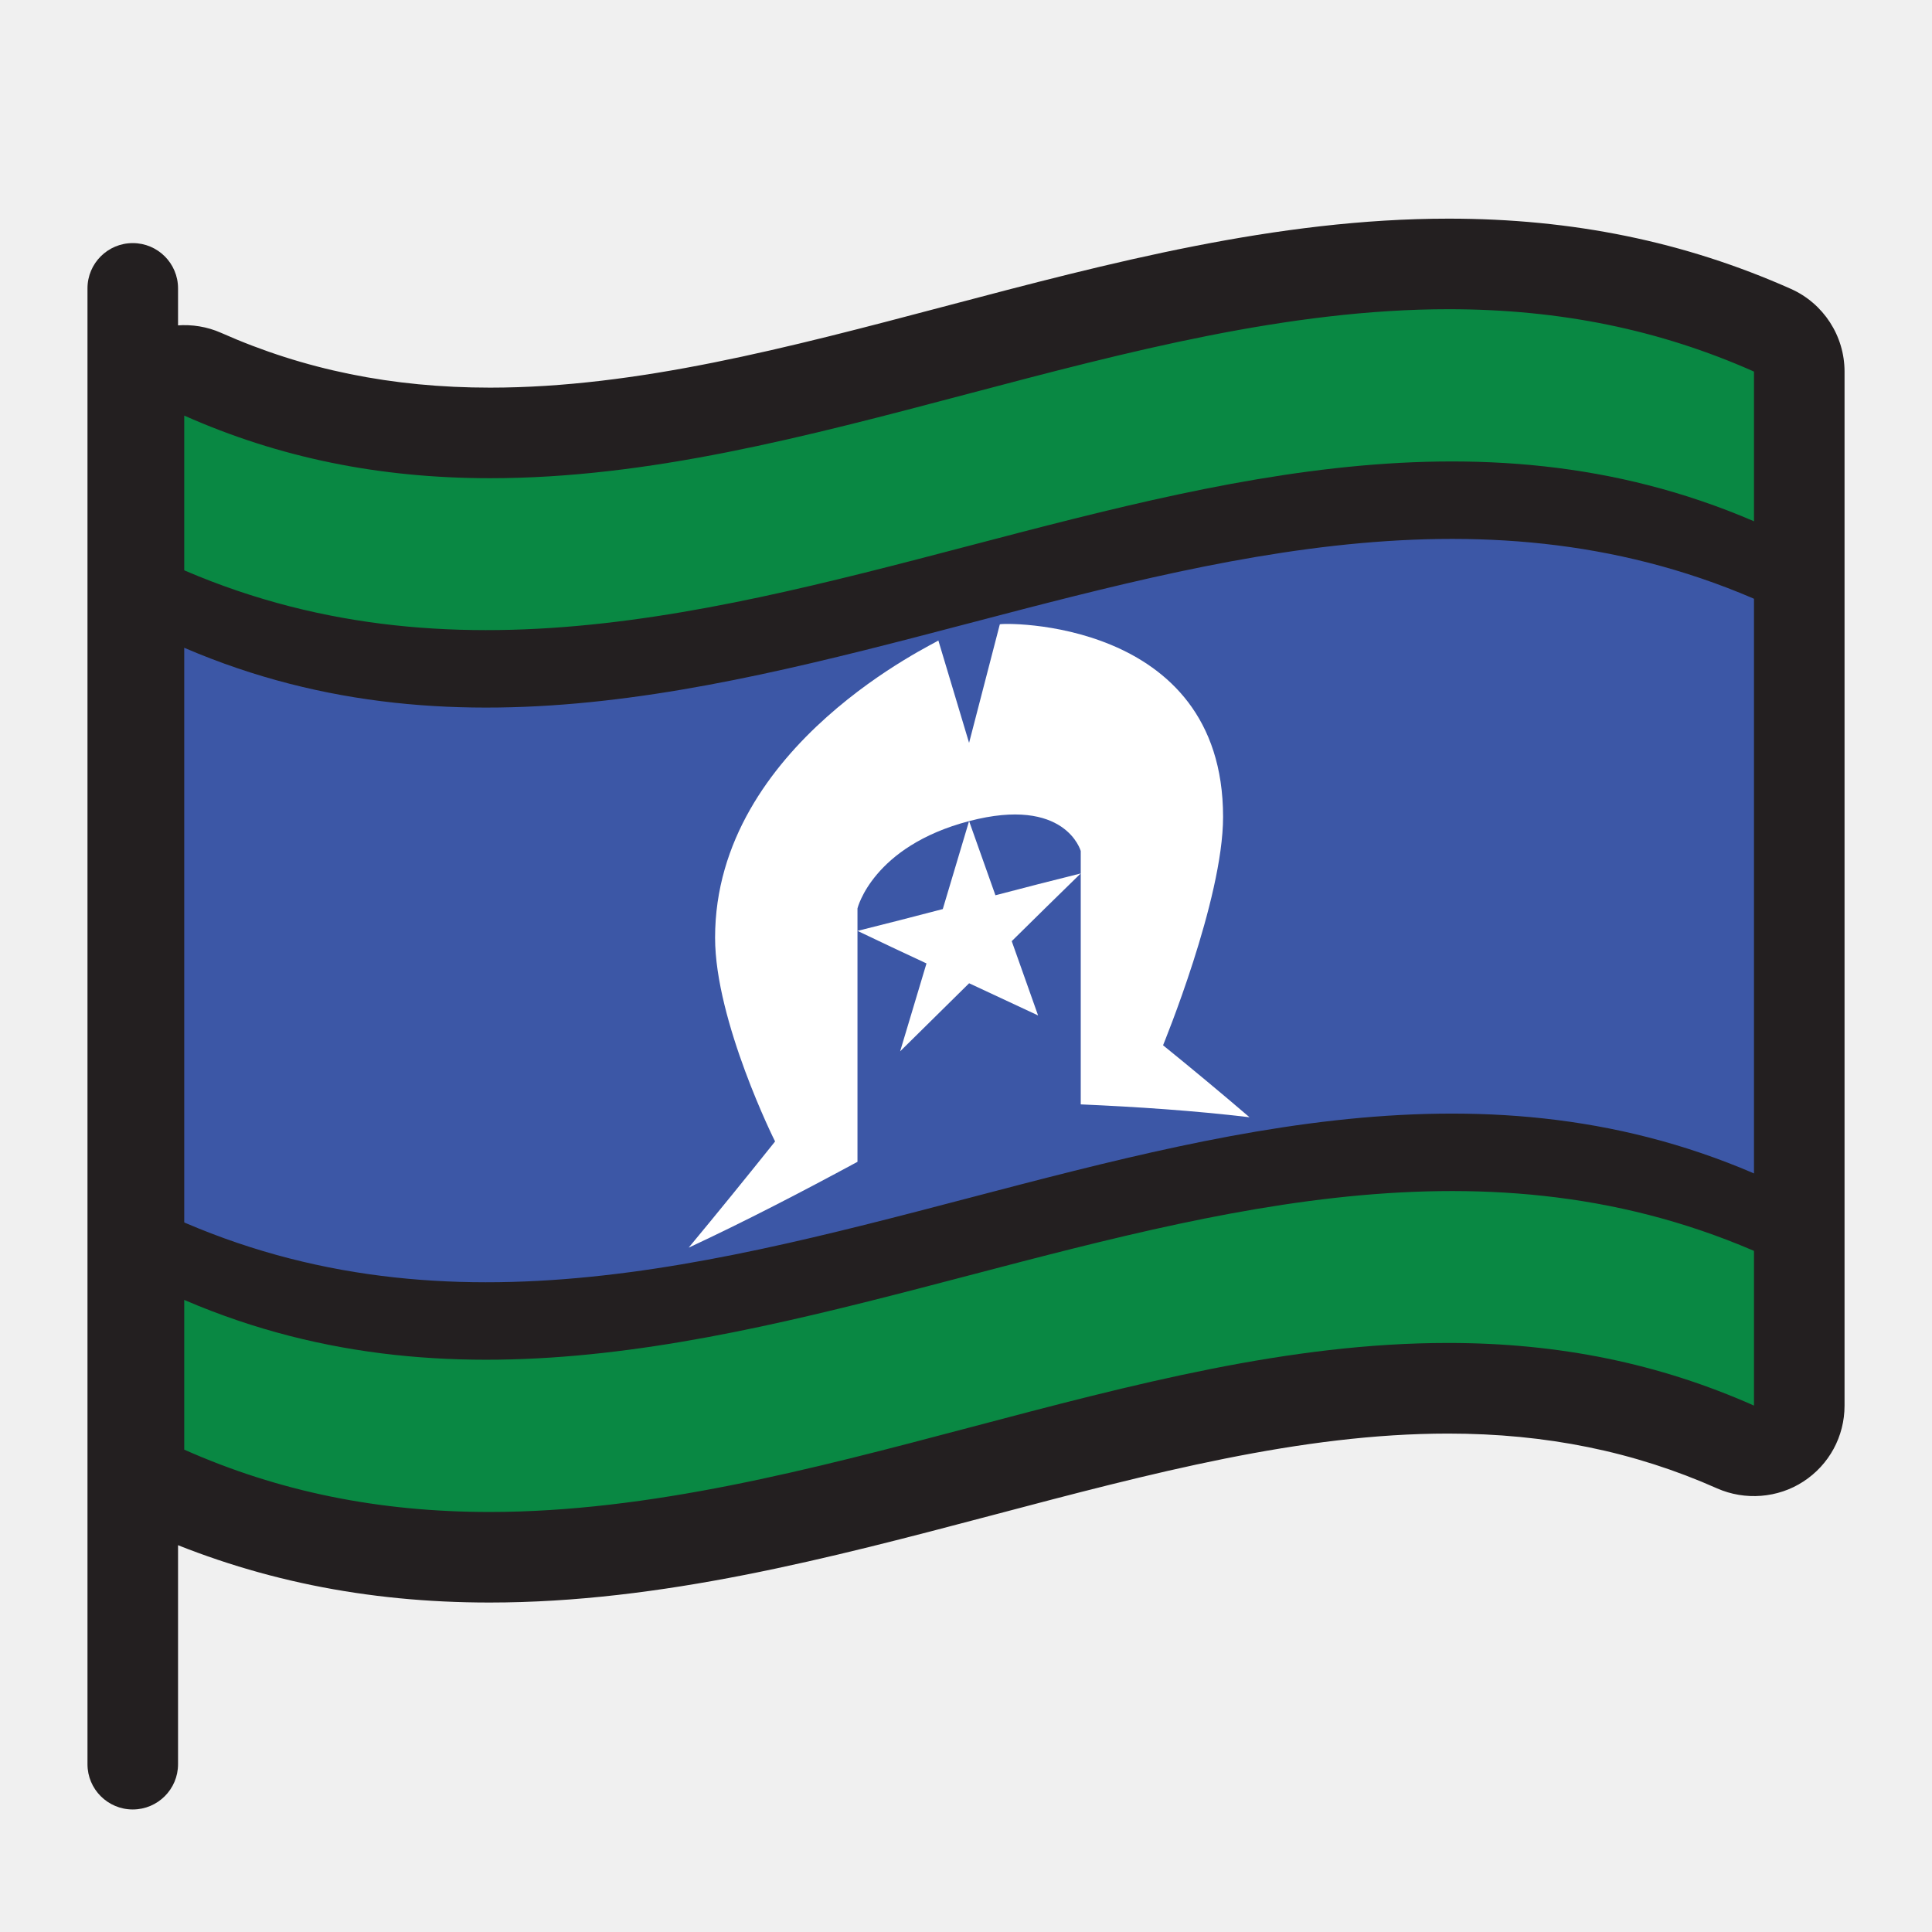
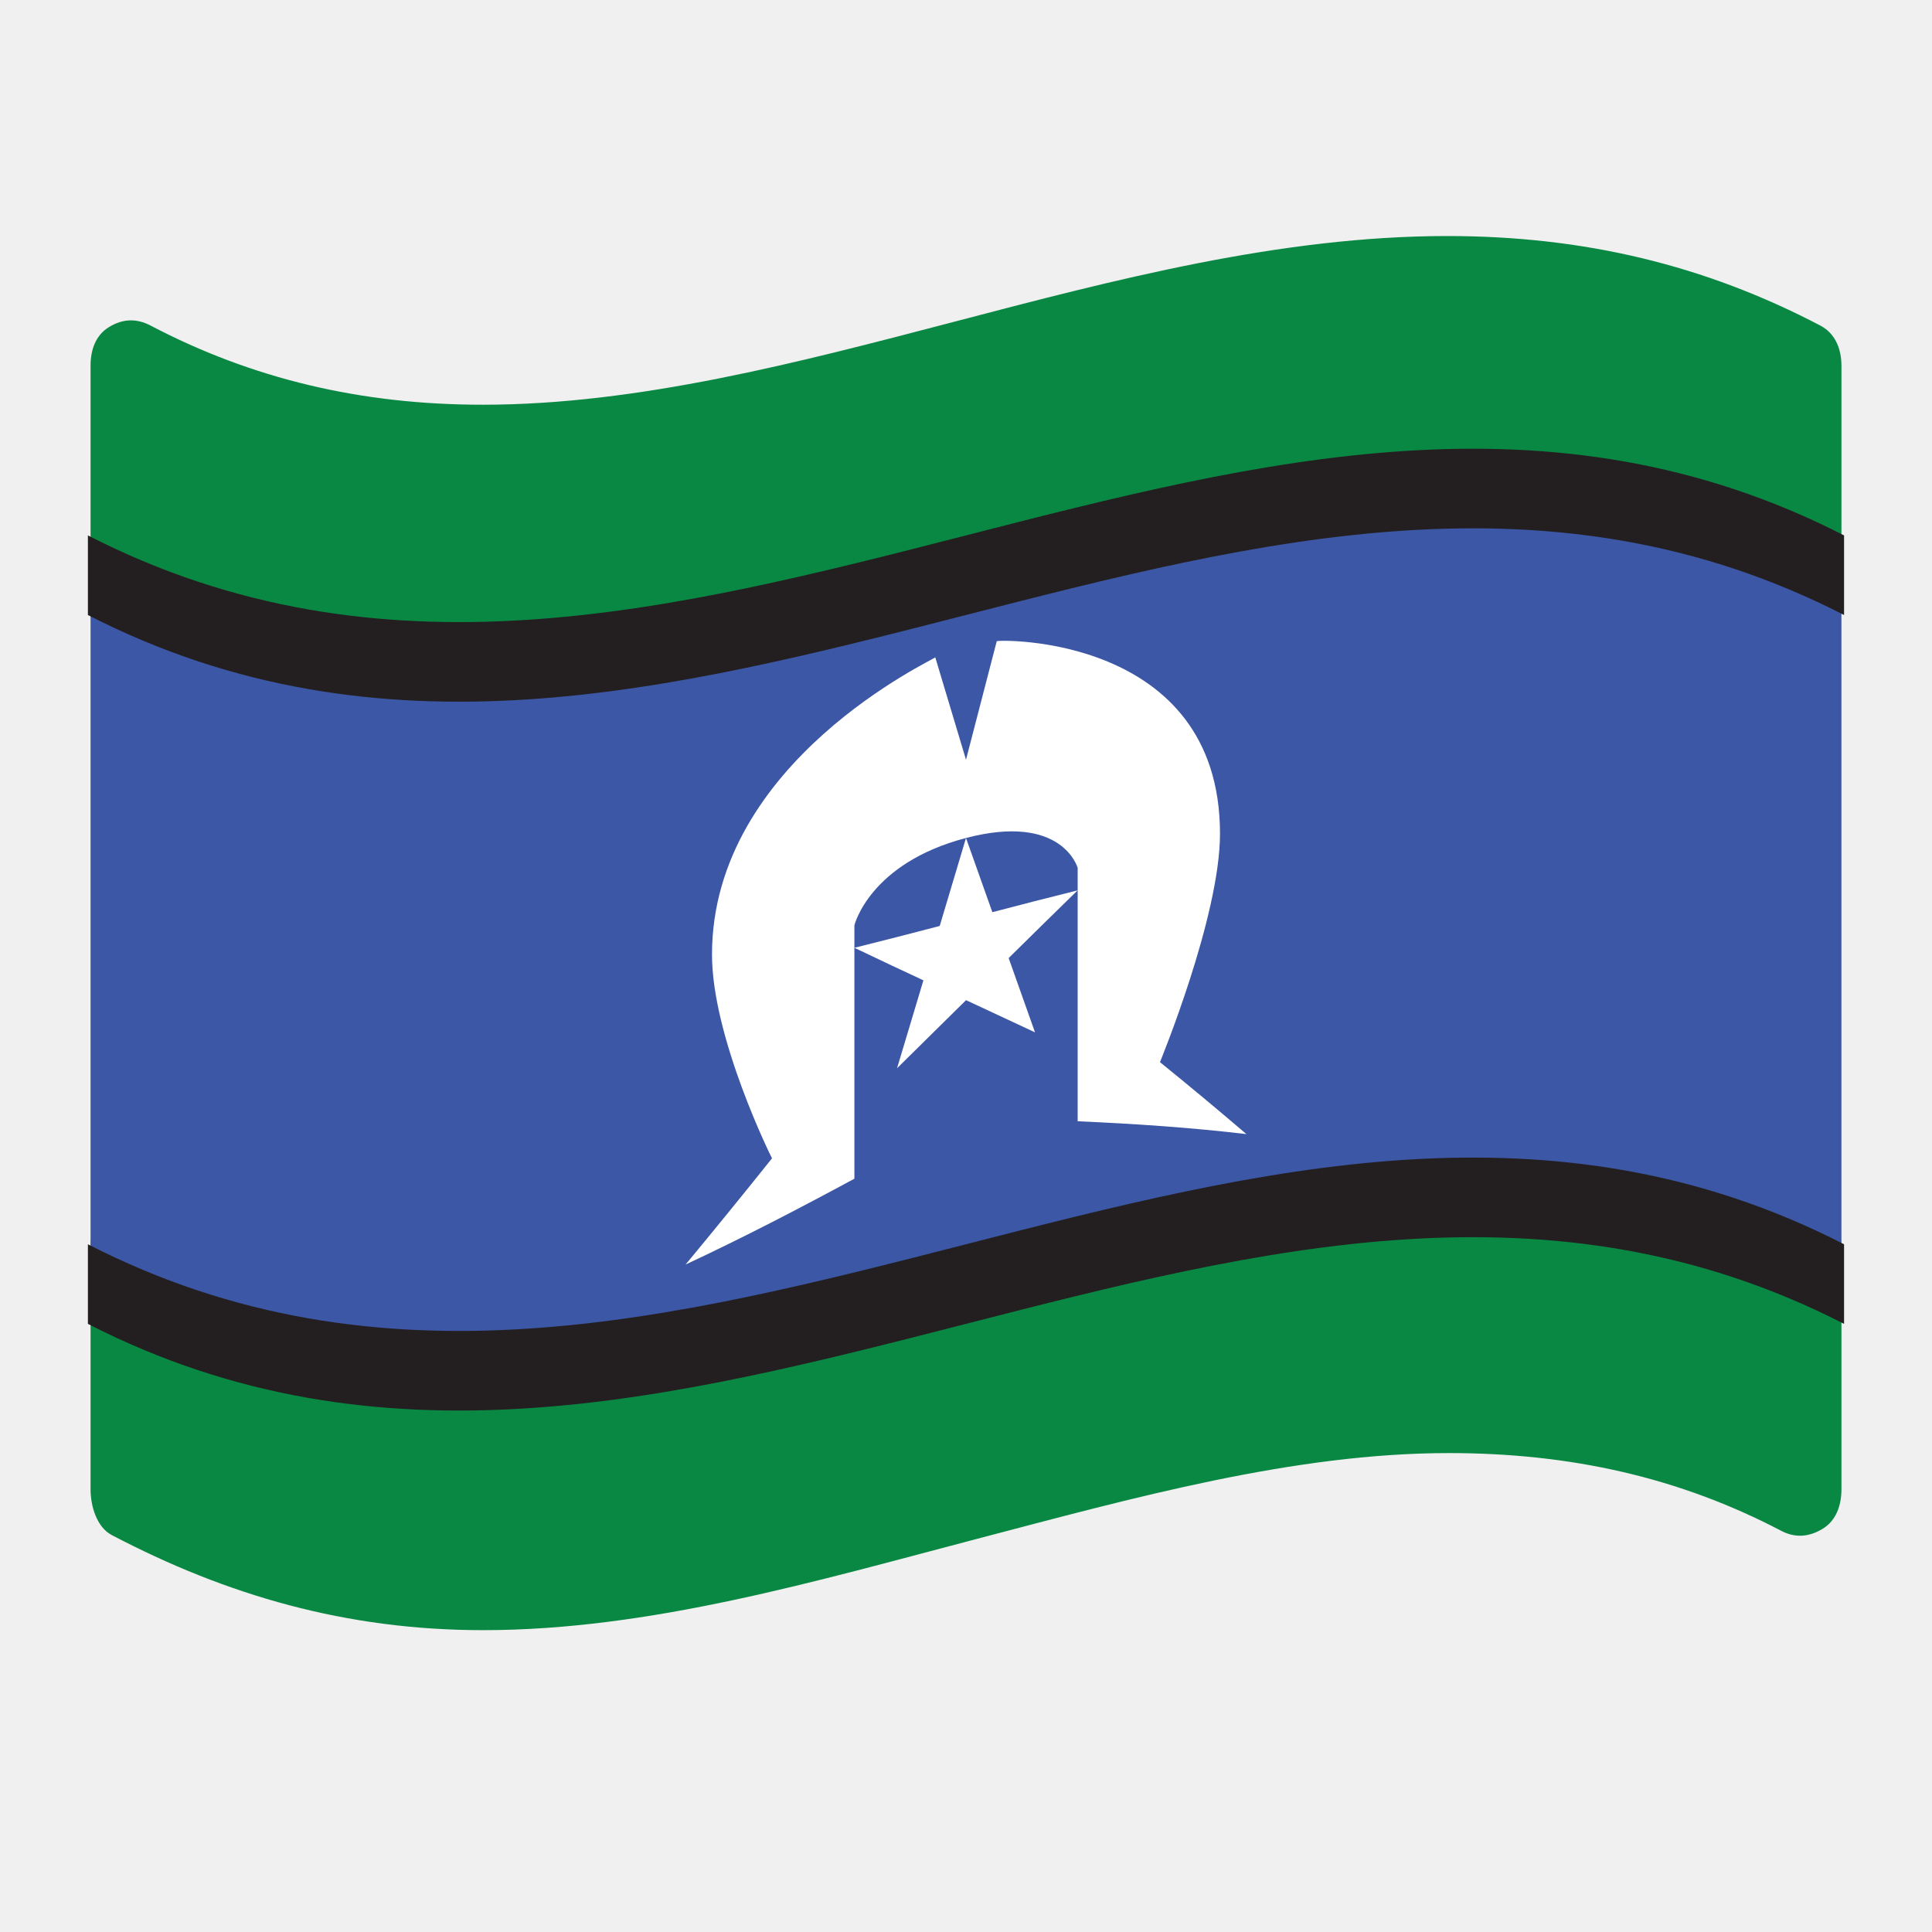
<svg xmlns="http://www.w3.org/2000/svg" version="1.1" x="0px" y="0px" viewBox="0 0 64 64" style="enable-background:new 0 0 64 64;" xml:space="preserve">
  <g id="demographic-torres-strait">
-     <g id="XMLID_983_">
-       <g id="XMLID_988_">
-         <g id="XMLID_1000_">
-           <path style="fill:#098843;" d="M59.807,19.529c-18.47-9.678-36.94,9.678-55.409,0c0-2.659,0-5.318,0-7.977      c18.47,9.678,36.939-9.678,55.409,0C59.807,14.212,59.807,16.87,59.807,19.529z" />
-         </g>
-         <g id="XMLID_999_">
-           <path style="fill:#098843;" d="M59.807,48.776c-18.47-9.678-36.94,9.678-55.409,0c0-2.659,0-5.318,0-7.977      c18.47,9.678,36.939-9.678,55.409,0C59.807,43.459,59.807,46.118,59.807,48.776z" />
-         </g>
-         <g id="XMLID_998_">
-           <path style="fill:#3C57A6;" d="M59.807,40.8c-18.47-9.678-36.94,9.678-55.409,0c0-7.09,0-14.18,0-21.271      c18.47,9.678,36.939-9.678,55.409,0C59.807,26.62,59.807,33.71,59.807,40.8z" />
-         </g>
-         <g id="XMLID_996_">
-           <path style="fill:#231F20;" d="M59.807,20.646c-18.47-9.678-36.94,9.678-55.409,0c0-0.855,0-1.711,0-2.566      c18.47,9.678,36.939-9.678,55.409,0C59.807,18.935,59.807,19.791,59.807,20.646z" />
-         </g>
-         <g id="XMLID_994_">
-           <path style="fill:#231F20;" d="M59.807,42.249c-18.47-9.678-36.94,9.678-55.409,0c0-0.855,0-1.711,0-2.566      c18.47,9.678,36.939-9.678,55.409,0C59.807,40.538,59.807,41.394,59.807,42.249z" />
-         </g>
-         <g id="XMLID_990_">
-           <g id="XMLID_992_">
-             <path style="fill:#FFFFFF;" d="M32.102,27.199c0.291,0.819,0.582,1.639,0.873,2.458c0.941-0.246,1.883-0.49,2.825-0.723       c-0.762,0.742-1.524,1.491-2.285,2.243c0.291,0.82,0.582,1.64,0.873,2.461c-0.762-0.358-1.523-0.712-2.285-1.066       c-0.762,0.753-1.524,1.506-2.285,2.255c0.291-0.97,0.582-1.941,0.873-2.912c-0.762-0.355-1.523-0.713-2.285-1.078       c0.942-0.234,1.883-0.477,2.825-0.723C31.52,29.143,31.811,28.171,32.102,27.199z" />
-           </g>
-           <g id="XMLID_991_">
-             <path style="fill:#FFFFFF;" d="M41.391,37.01c-0.954-0.818-1.909-1.61-2.863-2.384c0-0.008,1.988-4.818,1.988-7.566       c0-6.621-7.396-6.434-7.396-6.377c-0.339,1.308-0.679,2.616-1.018,3.925c-0.34-1.13-0.679-2.261-1.018-3.392       c0,0.057-7.396,3.425-7.396,9.847c0,2.767,1.988,6.758,1.988,6.749c-0.954,1.193-1.909,2.369-2.863,3.518       c1.864-0.869,3.728-1.836,5.592-2.843c0-2.798,0-5.596,0-8.394c0-0.003,0.501-2.055,3.698-2.893       c3.197-0.838,3.698,0.993,3.698,0.99c0,2.798,0,5.596,0,8.394C37.664,36.666,39.528,36.789,41.391,37.01z" />
-           </g>
-         </g>
+     <path style="fill:#098843;" d="M60.299,10.784c-3.808-1.995-7.814-2.965-12.354-2.965c-5.525,0-11.015,1.445-16.35,2.843   c-5.15,1.349-10.463,2.745-15.602,2.745c-4.043,0-7.639-0.858-11.007-2.623c-0.466-0.244-0.917-0.226-1.367,0.045   C3.169,11.1,3,11.587,3,12.112v7.977c0,0.558,0.207,0.878,0.701,1.137C7.51,23.222,11.464,24,16.002,24c0,0,0.002,0,0.002,0   c5.524,0,11.04-1.254,16.375-2.651c5.15-1.35,10.478-2.649,15.616-2.649c4.043,0,7.646,0.906,11.013,2.67   c0.466,0.243,0.921,0.25,1.37-0.021C60.828,21.077,61,20.614,61,20.089v-7.977C61,11.554,60.793,11.042,60.299,10.784z" />
+     <path style="fill:#098843;" d="M60.299,40.031c-3.808-1.995-7.815-2.965-12.355-2.965c-5.524,0-11.015,1.445-16.349,2.843   c-5.151,1.35-10.464,2.745-15.602,2.745c-4.043,0-7.639-0.858-11.006-2.623c-0.466-0.243-0.917-0.227-1.367,0.046   C3.169,40.348,3,40.834,3,41.36v7.977c0,0.558,0.207,1.254,0.701,1.514c3.808,1.995,7.762,3.15,12.3,3.15c0.001,0,0.002,0,0.003,0   c5.524,0,11.04-1.63,16.374-3.028c5.151-1.35,10.478-2.838,15.616-2.838c4.043,0,7.646,0.811,11.014,2.577   c0.466,0.243,0.921,0.203,1.37-0.069C60.828,50.371,61,49.862,61,49.336V41.36C61,40.802,60.793,40.29,60.299,40.031z" />
+     <path style="fill:#3C57A6;" d="M60.299,18.76c-3.808-1.995-7.815-2.965-12.354-2.965c-5.525,0-11.015,1.445-16.35,2.843   c-5.15,1.35-10.464,2.745-15.602,2.745c-4.043,0-7.639-0.858-11.007-2.623c-0.466-0.243-0.917-0.228-1.367,0.045   C3.169,19.077,3,19.564,3,20.089V41.36c0,0.558,0.207,1.242,0.701,1.502C7.509,44.857,11.464,46,16.002,46c0.001,0,0.002,0,0.002,0   c5.524,0,11.04-1.618,16.374-3.016c5.151-1.35,10.478-2.832,15.616-2.832c4.044,0,7.646,0.814,11.014,2.58   c0.466,0.244,0.921,0.205,1.37-0.068C60.828,42.393,61,41.885,61,41.36V20.089C61,19.531,60.793,19.019,60.299,18.76z" />
+     <g id="XMLID_1194_">
+       <path style="fill:#231F20;" d="M61.087,20.373c-19.392-9.947-38.783,9.947-58.175,0c0-0.879,0-1.758,0-2.637    c19.392,9.947,38.783-9.947,58.175,0C61.087,18.615,61.087,19.494,61.087,20.373z" />
+     </g>
+     <g id="XMLID_1193_">
+       <path style="fill:#231F20;" d="M61.087,43.855c-19.392-9.947-38.783,9.947-58.175,0c0-0.879,0-1.758,0-2.637    c19.392,9.947,38.783-9.947,58.175,0C61.087,42.097,61.087,42.976,61.087,43.855z" />
+     </g>
+     <g id="XMLID_1190_">
+       <g id="XMLID_1192_">
+         <path style="fill:#FFFFFF;" d="M32,27.759c0.291,0.819,0.582,1.639,0.873,2.458c0.941-0.246,1.883-0.49,2.825-0.723     c-0.762,0.742-1.524,1.491-2.285,2.243c0.291,0.82,0.582,1.64,0.873,2.461c-0.762-0.358-1.523-0.712-2.285-1.066     c-0.762,0.753-1.524,1.506-2.285,2.255c0.291-0.97,0.582-1.941,0.873-2.912c-0.762-0.355-1.523-0.713-2.285-1.078     c0.942-0.234,1.883-0.477,2.825-0.723C31.418,29.702,31.709,28.731,32,27.759z" />
      </g>
-       <g id="XMLID_972_">
-         <g id="XMLID_977_">
-           <path style="fill:#231F20;" d="M16.218,53.086c-4.105,0-7.813-0.761-11.333-2.324c-1.083-0.48-1.782-1.557-1.782-2.741V13.766      c0-1.02,0.51-1.959,1.365-2.515c0.838-0.546,1.934-0.634,2.854-0.226c2.751,1.222,5.667,1.816,8.914,1.816      c4.863,0,9.836-1.313,15.102-2.704c5.39-1.423,10.958-2.894,16.651-2.894c4.104,0,7.812,0.76,11.333,2.325      c1.082,0.481,1.781,1.558,1.781,2.741v34.254c0,1.021-0.511,1.961-1.366,2.516c-0.841,0.549-1.933,0.633-2.853,0.227      c-2.752-1.223-5.668-1.817-8.914-1.817c-4.865,0-9.837,1.314-15.1,2.705C27.483,51.615,21.914,53.086,16.218,53.086z       M6.103,13.767l0,34.254c3.129,1.39,6.438,2.065,10.115,2.065c5.307,0,10.685-1.42,15.886-2.794      c5.457-1.442,10.611-2.805,15.866-2.805c3.675,0,6.989,0.679,10.133,2.075V12.309c-3.129-1.39-6.438-2.066-10.114-2.066      c-5.304,0-10.682,1.42-15.882,2.793c-5.462,1.443-10.619,2.805-15.871,2.805C12.56,15.841,9.246,15.162,6.103,13.767z" />
-         </g>
+       <g id="XMLID_1191_">
+         <path style="fill:#FFFFFF;" d="M41.289,37.569c-0.954-0.818-1.909-1.61-2.863-2.384c0-0.008,1.988-4.818,1.988-7.566     c0-6.621-7.396-6.434-7.396-6.377c-0.339,1.308-0.679,2.616-1.018,3.925c-0.34-1.13-0.679-2.261-1.018-3.392     c0,0.057-7.396,3.425-7.396,9.847c0,2.767,1.988,6.758,1.988,6.749c-0.954,1.193-1.909,2.369-2.863,3.518     c1.864-0.869,3.728-1.836,5.592-2.843c0-2.798,0-5.596,0-8.394c0-0.003,0.501-2.055,3.698-2.893     c3.197-0.838,3.698,0.993,3.698,0.99c0,2.798,0,5.596,0,8.394C37.561,37.226,39.425,37.348,41.289,37.569z" />
      </g>
-     </g>
-     <g id="XMLID_980_">
-       <path style="fill:#231F20;" d="M4.398,59.941c-0.829,0-1.5-0.672-1.5-1.5V9.553c0-0.829,0.671-1.5,1.5-1.5s1.5,0.671,1.5,1.5    v48.888C5.898,59.269,5.226,59.941,4.398,59.941z" />
    </g>
  </g>
  <g id="Layer_1">
</g>
</svg>
